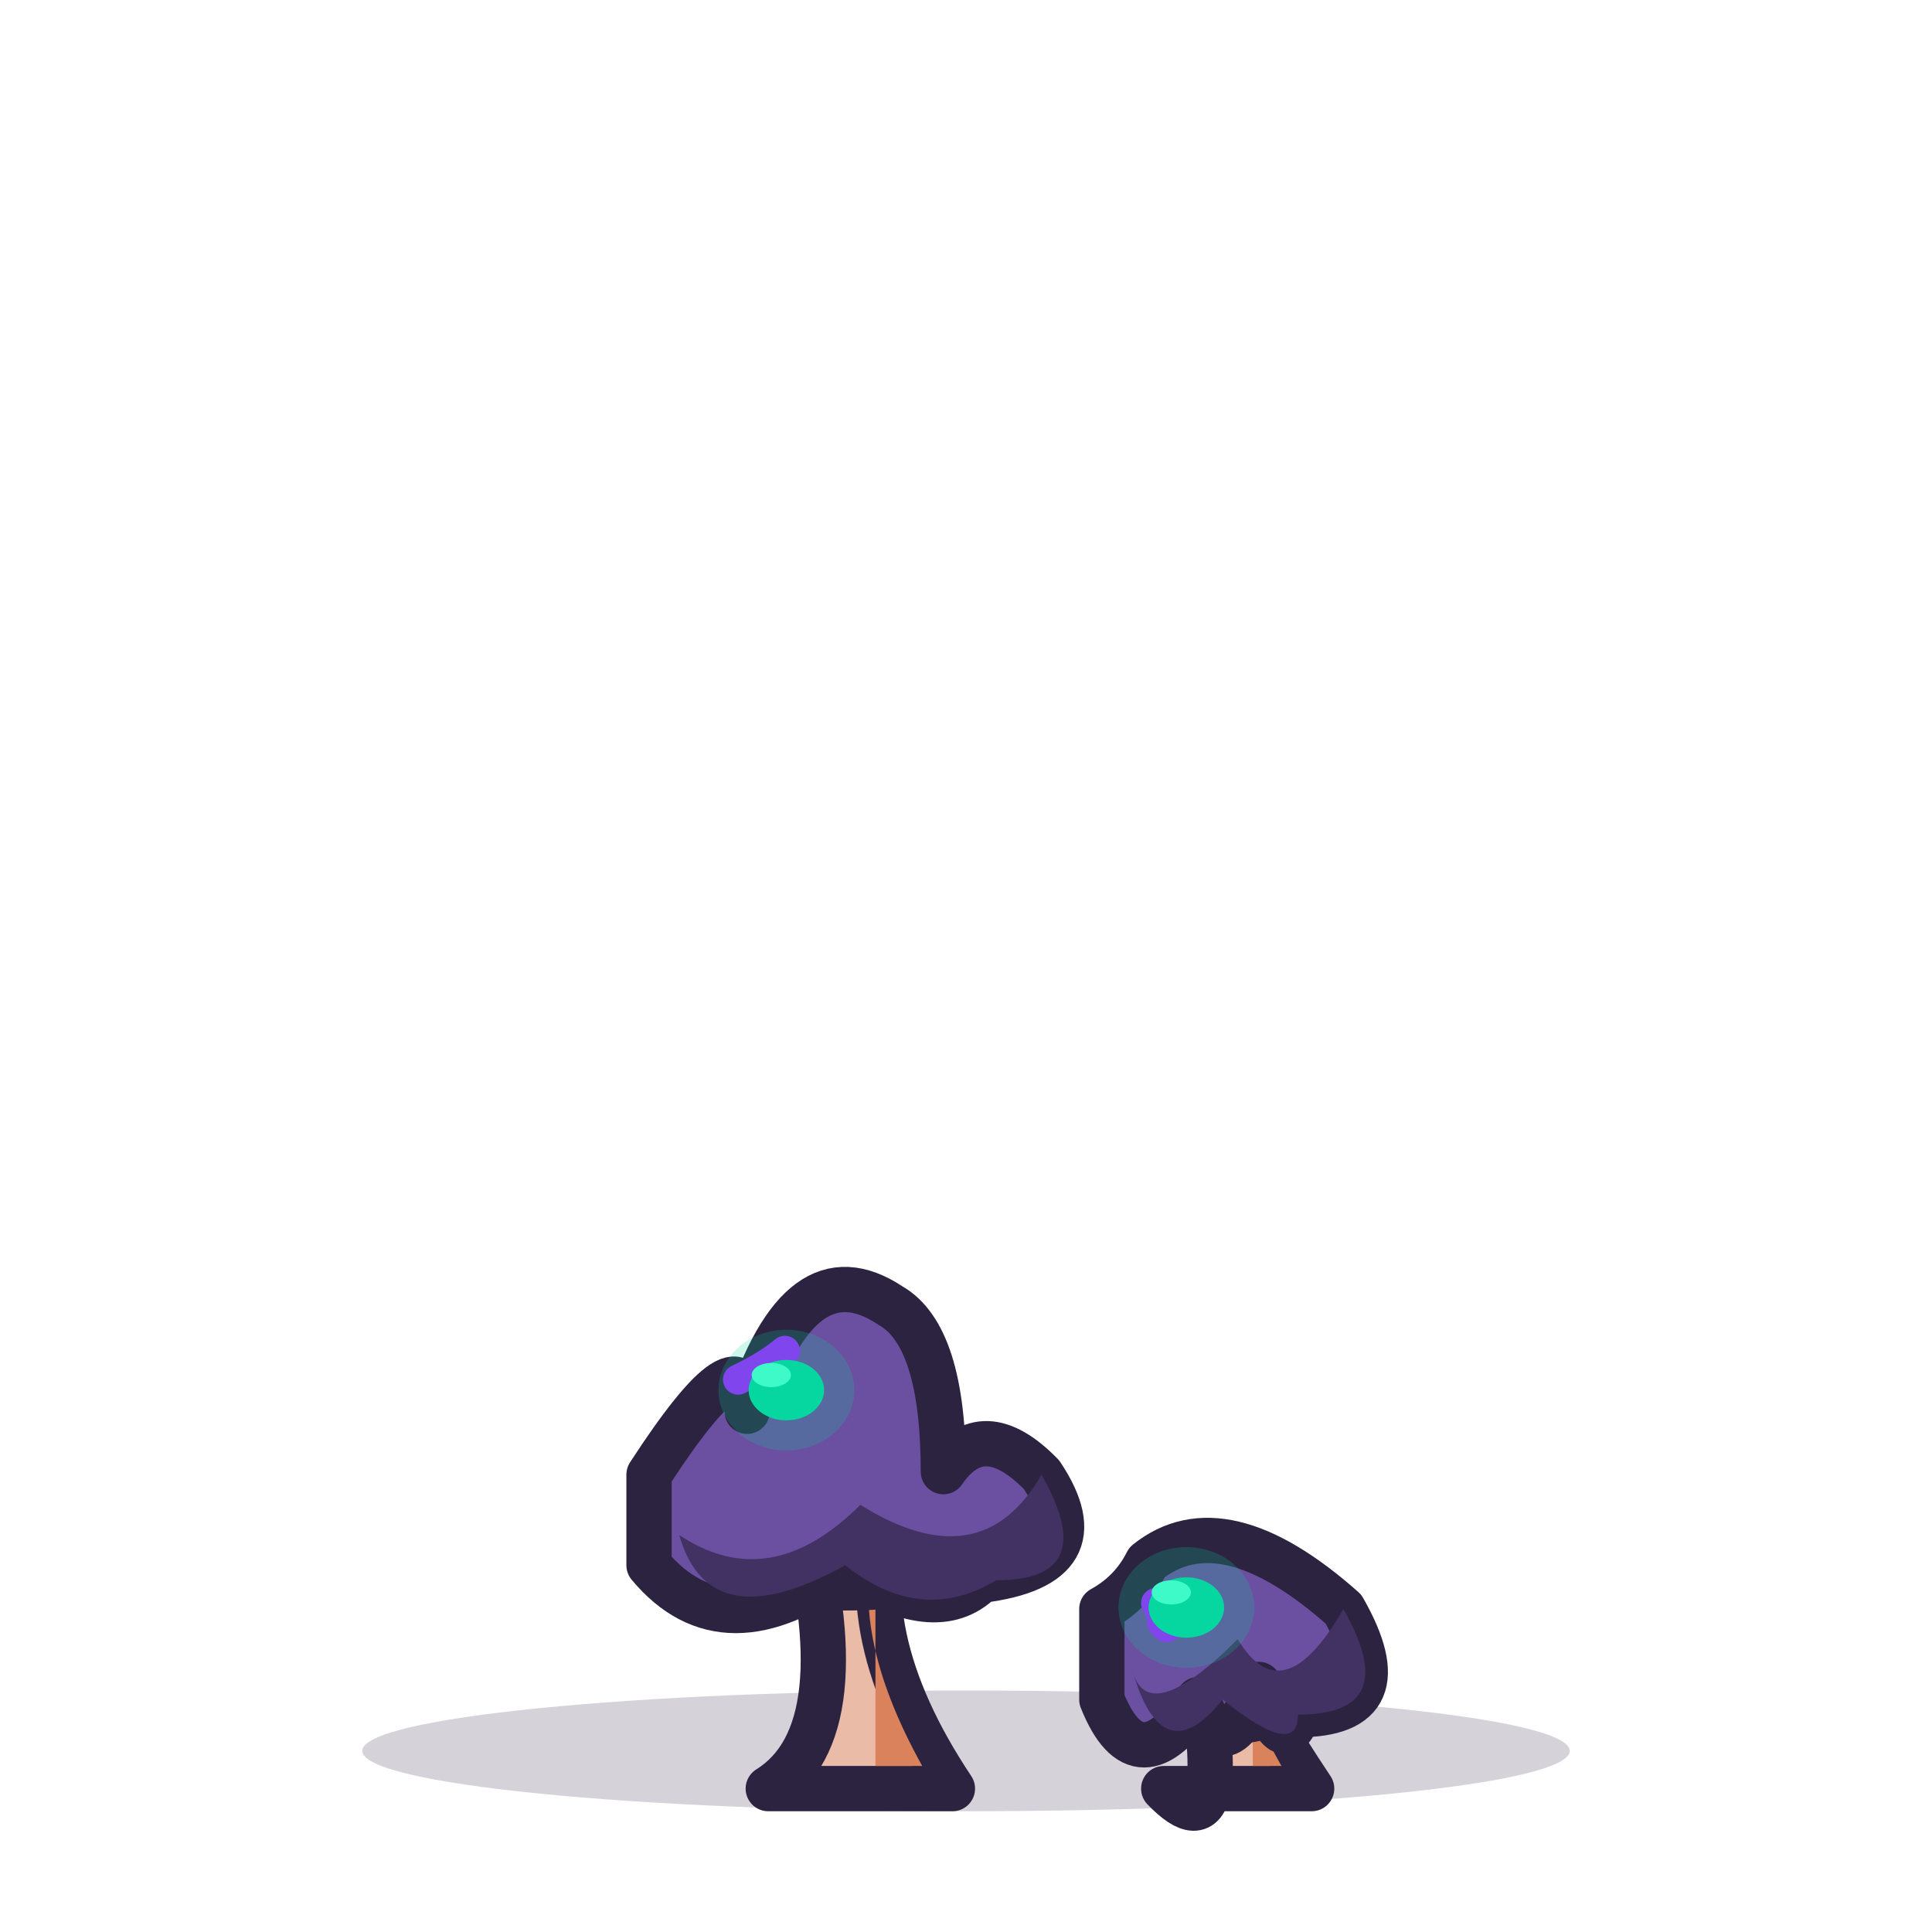
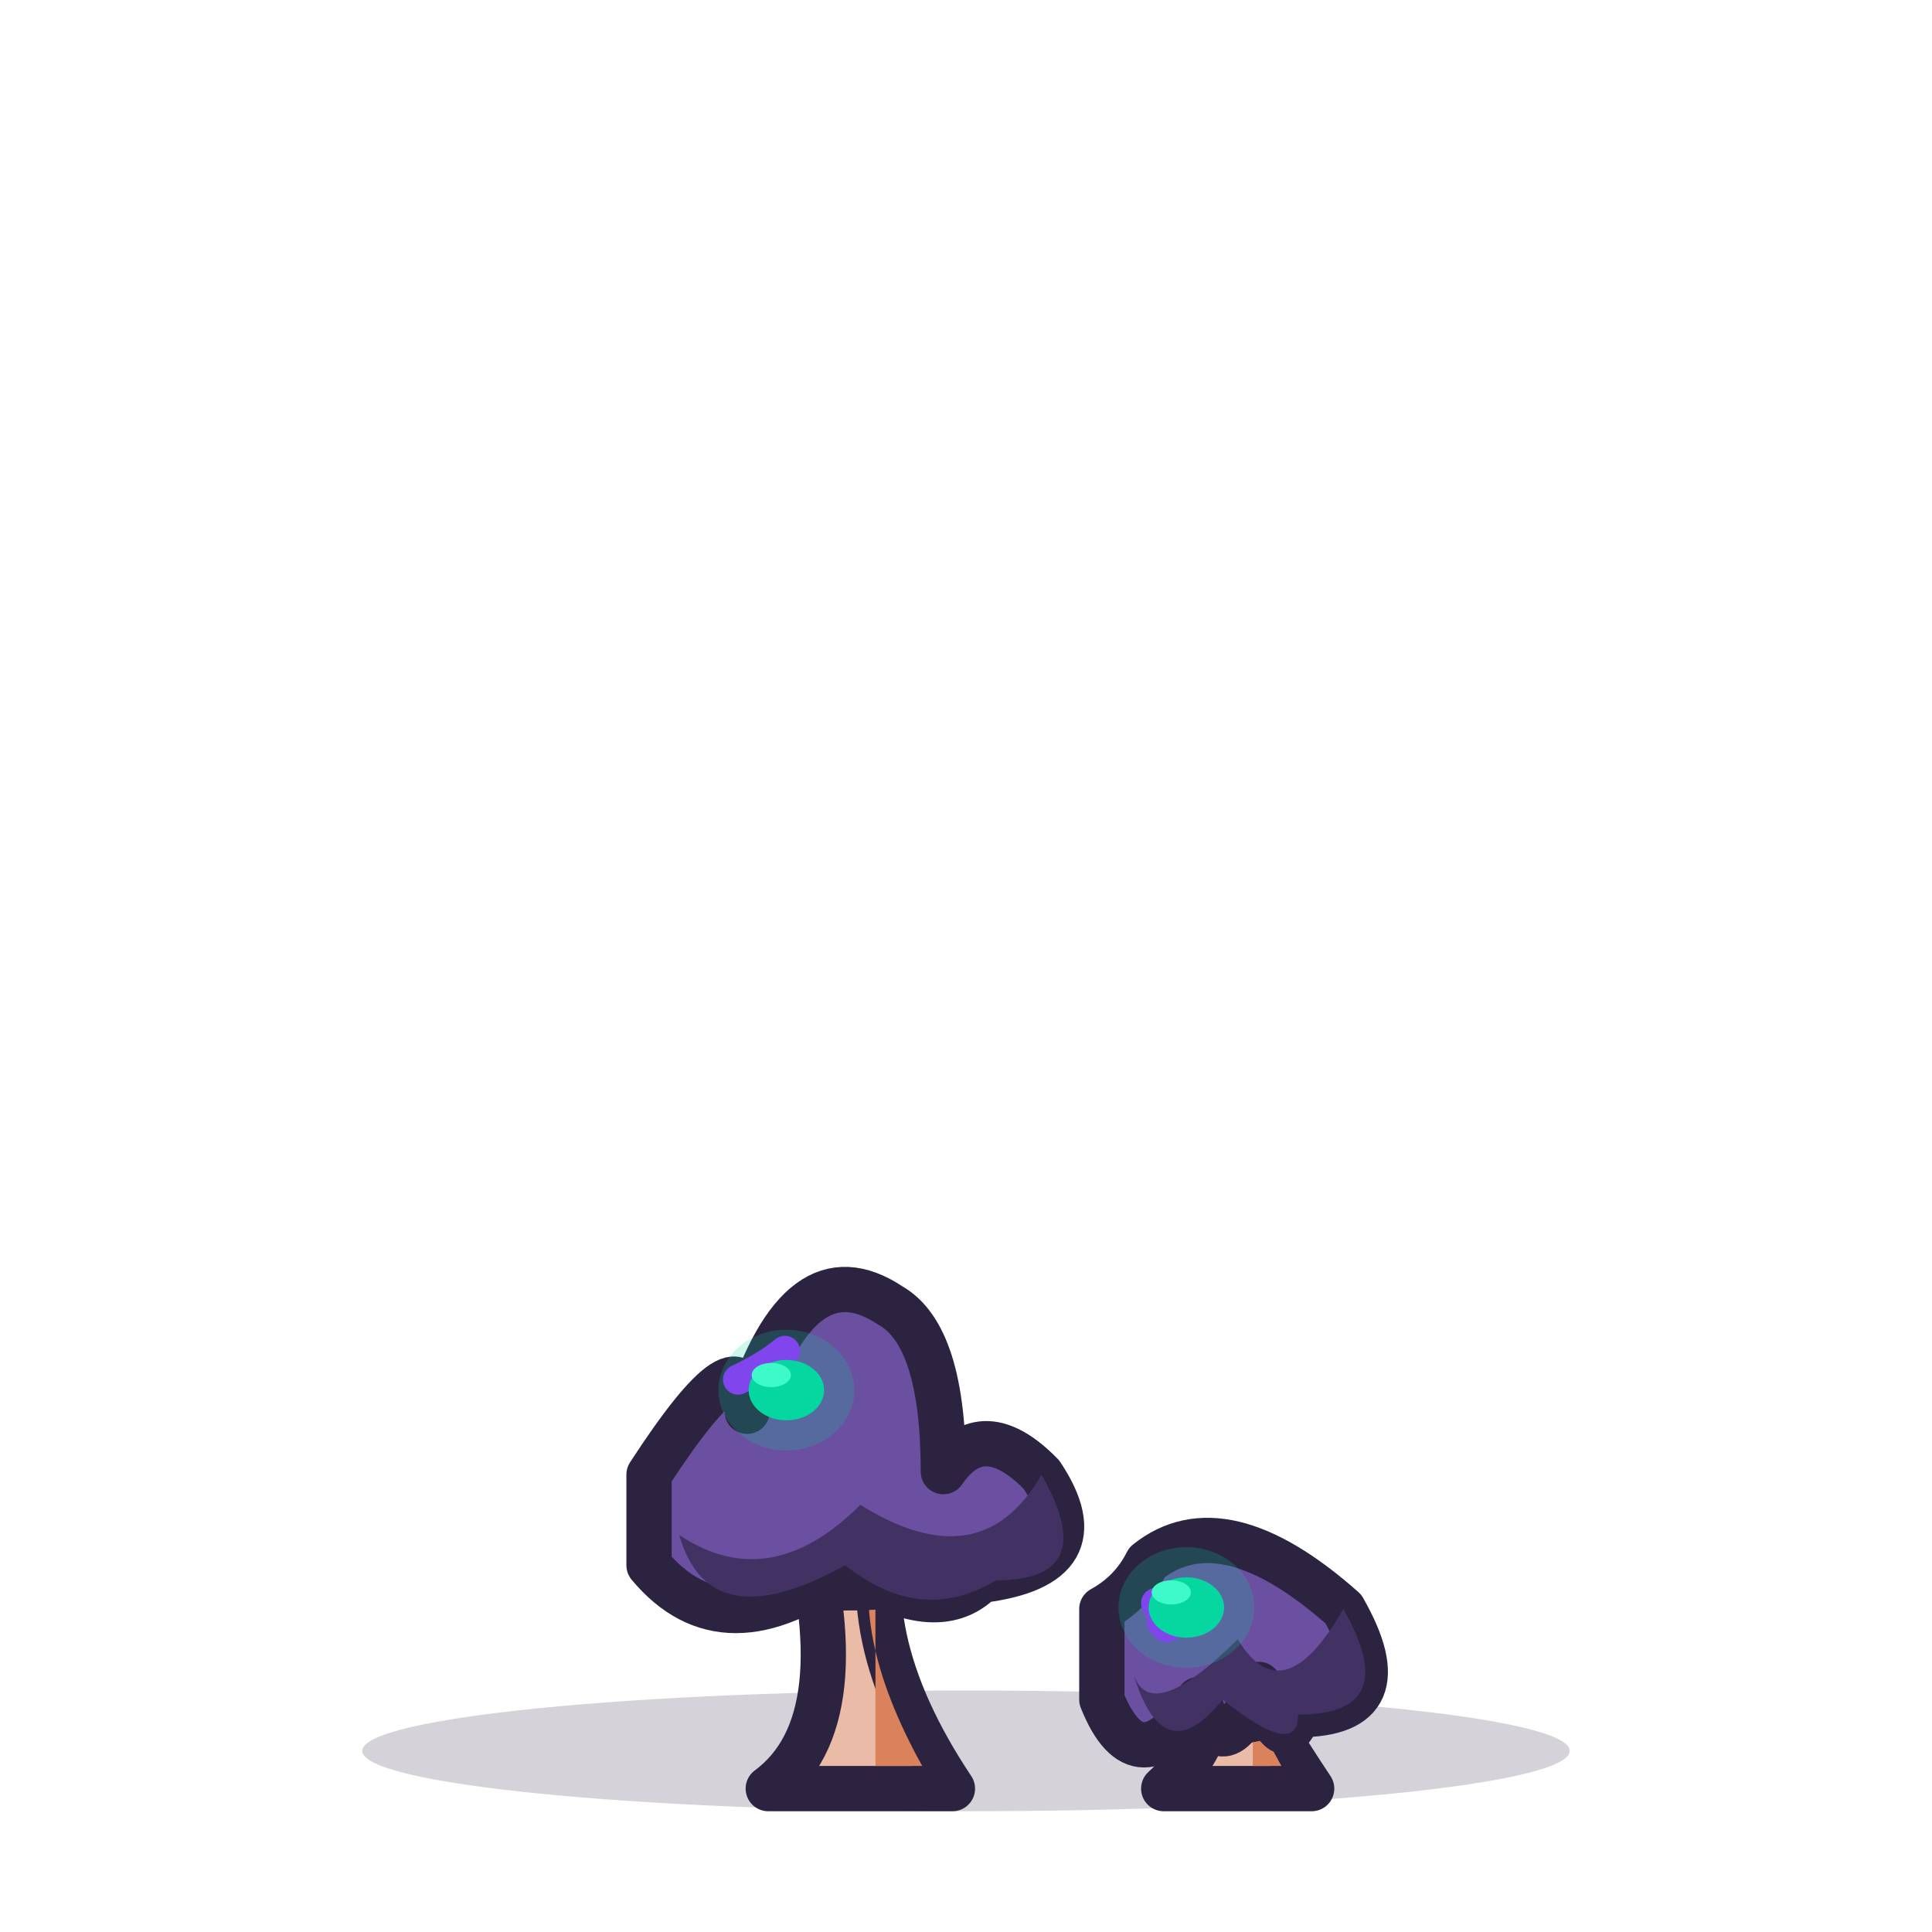
<svg xmlns="http://www.w3.org/2000/svg" version="1.1" viewBox="0 0 128 128" fill="none" stroke="#2B2340" stroke-width="3" stroke-linecap="round" stroke-linejoin="round">
  <g id="prop">
    <ellipse cx="64" cy="116" rx="40" ry="4" fill="#2B2340" stroke="none" opacity="0.2" />
-     <path d="M 50.9 118.5 Q 57 114.7 52.9 99.7 H 59.1 Q 56.1 108 63.1 118.5 Z" fill="#EABBA6" />
+     <path d="M 50.9 118.5 Q 57 114 52.9 99.7 H 59.1 Q 56.1 108 63.1 118.5 Z" fill="#EABBA6" />
    <path d="M 58 101.7 H 58.1 Q 56.1 108 61.1 117 H 58 Z" fill="#D9825B" stroke="none" />
    <ellipse cx="56" cy="101.7" rx="11" ry="3.5" fill="#423163" />
    <path d="M 43 97.7 Q 49.5 87.7 49.5 93.5 Q 53 82.5 59 86.5 Q 62.5 88.5 62.5 97.5 Q 65.1 93.7 69 97.7 Q 73 103.7 65 104.7 Q 62 107.7 56 103.7 Q 48 109.7 43 103.7 Z" fill="#6B4FA0" />
    <path d="M 45 101.7 Q 51 105.7 57 99.7 Q 65 104.7 69 97.7 Q 73 104.7 66 104.7 Q 61 107.7 56 103.7 Q 47 108.7 45 101.7 Z" fill="#423163" stroke="none" />
    <path d="M 48.9 91.4 Q 50.8 90.5 52 89.5" fill="none" stroke="#9F21FF" stroke-width="2" />
-     <path d="M 77.1 118.5 Q 82 123.6 79.1 108.6 H 82.9 Q 79.9 108 86.9 118.5 Z" fill="#EABBA6" />
+     <path d="M 77.1 118.5 Q 82 114 79.1 108.6 H 82.9 Q 79.9 108 86.9 118.5 Z" fill="#EABBA6" />
    <path d="M 83 110.6 H 81.9 Q 79.9 108 84.9 117 H 83 Z" fill="#D9825B" stroke="none" />
    <ellipse cx="81" cy="110.6" rx="6" ry="3.5" fill="#423163" />
    <path d="M 73 106.6 Q 75 105.5 76 103.5 Q 81 99.5 89 106.6 Q 93 113.6 86 113.6 Q 85 116.6 83.4 111.6 Q 81 117.6 79.4 112.6 Q 75.4 118.6 73 112.6 Z" fill="#6B4FA0" />
    <path d="M 75 110.6 Q 76 114.6 82 108.6 Q 85 113.6 89 106.6 Q 93 113.6 86 113.6 Q 86 116.6 81 112.6 Q 77 117.6 75 110.6 Z" fill="#423163" stroke="none" />
    <path d="M 76.6 106.2 Q 77.8 108.5 77 107.5" fill="none" stroke="#9F21FF" stroke-width="2" />
    <g id="cap-glow">
      <ellipse cx="52.1" cy="92.1" rx="4.5" ry="4" fill="#06D6A0" stroke="none" opacity="0.2" />
      <ellipse cx="52.1" cy="92.1" rx="2.5" ry="2" fill="#06D6A0" stroke="none" />
      <ellipse cx="51.1" cy="91.1" rx="1.3" ry="0.8" fill="#3EFAC9" stroke="none" />
      <ellipse cx="78.6" cy="106.5" rx="4.5" ry="4" fill="#06D6A0" stroke="none" opacity="0.2" />
      <ellipse cx="78.6" cy="106.5" rx="2.5" ry="2" fill="#06D6A0" stroke="none" />
      <ellipse cx="77.6" cy="105.5" rx="1.3" ry="0.8" fill="#3EFAC9" stroke="none" />
    </g>
  </g>
</svg>
